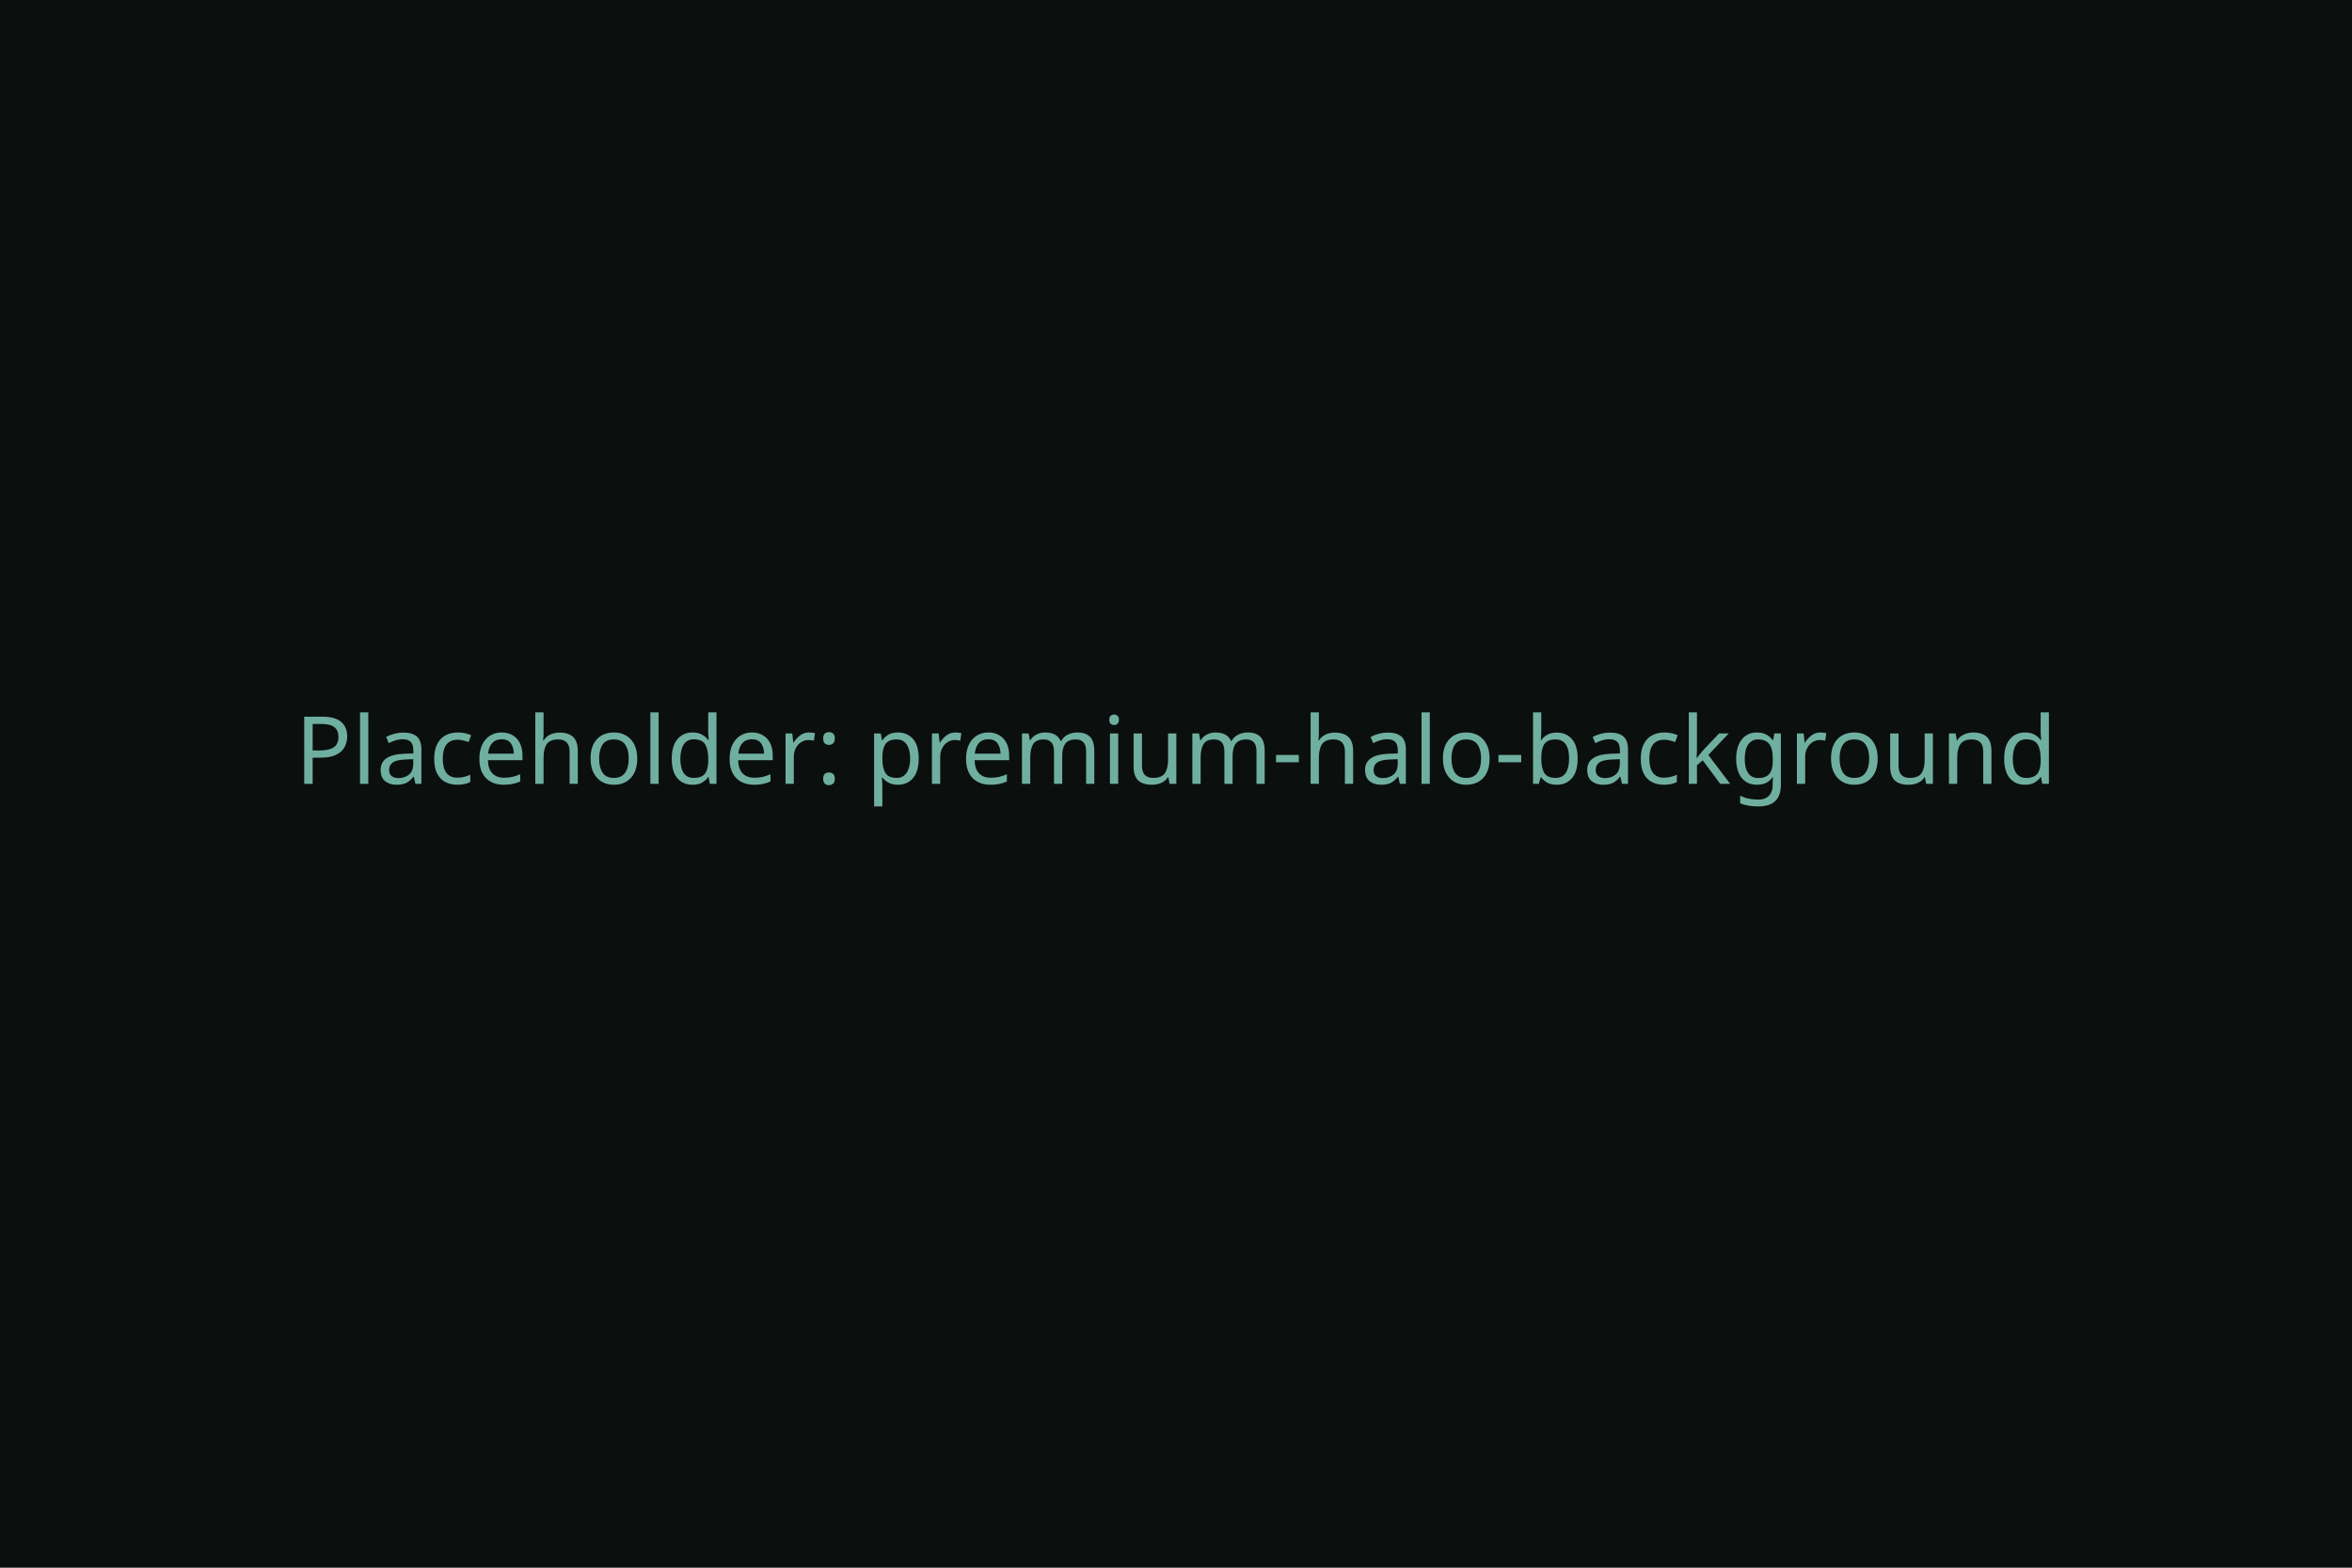
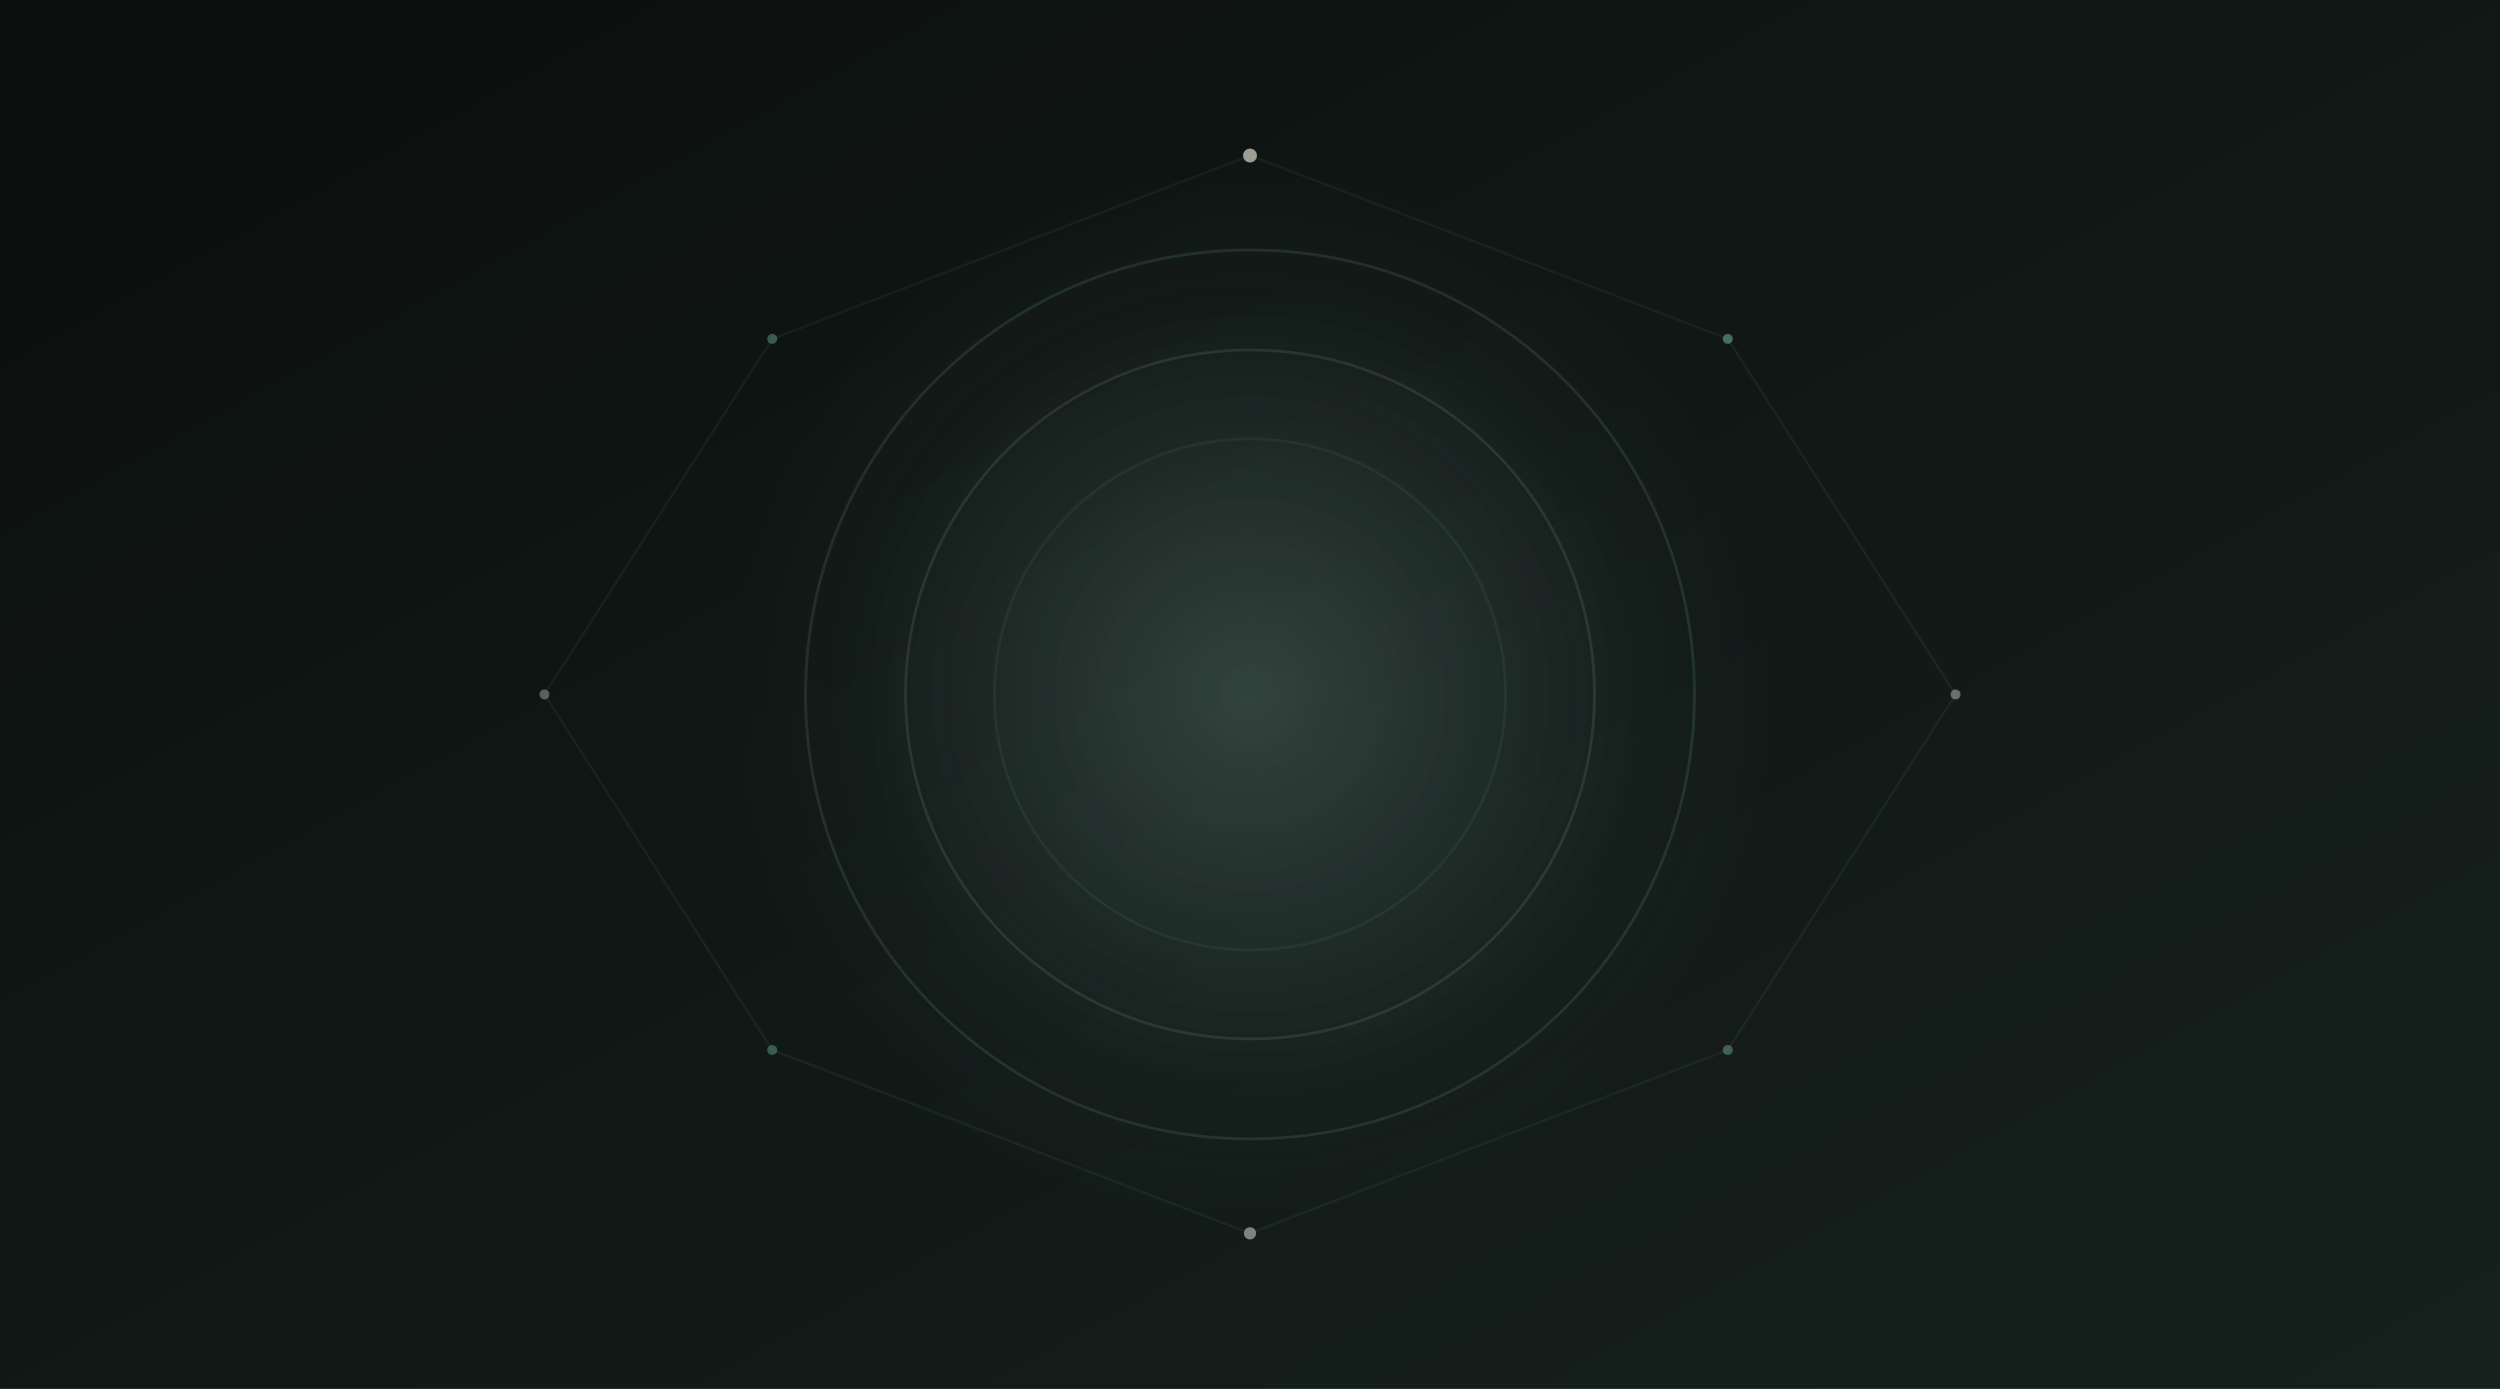
- <svg xmlns="http://www.w3.org/2000/svg" viewBox="0 0 600 400">
-   <rect width="600" height="400" fill="#0B0F0E" />
-   <text x="300" y="200" text-anchor="middle" fill="#6FAF9F" font-size="24" font-family="sans-serif">Placeholder: premium-halo-background</text>
+ <svg xmlns="http://www.w3.org/2000/svg" viewBox="0 0 900 500" fill="none">
+   <defs>
+     <linearGradient id="premiumBase" x1="0" y1="0" x2="1" y2="1">
+       <stop offset="0%" stop-color="#0B0F0E" />
+       <stop offset="100%" stop-color="#16211D" />
+     </linearGradient>
+     <radialGradient id="premiumGlow" cx="50%" cy="50%" r="50%">
+       <stop offset="0%" stop-color="#6FAF9F" stop-opacity="0.18" />
+       <stop offset="60%" stop-color="#6FAF9F" stop-opacity="0.06" />
+       <stop offset="100%" stop-color="#6FAF9F" stop-opacity="0" />
+     </radialGradient>
+     <radialGradient id="ivoryGlow" cx="50%" cy="50%" r="50%">
+       <stop offset="0%" stop-color="#F2EEE5" stop-opacity="0.08" />
+       <stop offset="100%" stop-color="#F2EEE5" stop-opacity="0" />
+     </radialGradient>
+   </defs>
+   <rect width="900" height="500" fill="url(#premiumBase)" />
+   <circle cx="450" cy="250" r="190" fill="url(#premiumGlow)" />
+   <circle cx="450" cy="250" r="140" fill="url(#ivoryGlow)" />
+   <circle cx="450" cy="250" r="160" stroke="#6FAF9F" stroke-opacity="0.16" />
+   <circle cx="450" cy="250" r="124" stroke="#EDE8DE" stroke-opacity="0.10" />
+   <circle cx="450" cy="250" r="92" stroke="#6FAF9F" stroke-opacity="0.08" />
+   <circle cx="450" cy="56" r="2.5" fill="#EDE8DE" fill-opacity="0.64" />
+   <circle cx="622" cy="122" r="1.8" fill="#6FAF9F" fill-opacity="0.56" />
+   <circle cx="704" cy="250" r="1.8" fill="#EDE8DE" fill-opacity="0.40" />
+   <circle cx="622" cy="378" r="1.8" fill="#6FAF9F" fill-opacity="0.46" />
+   <circle cx="450" cy="444" r="2.2" fill="#EDE8DE" fill-opacity="0.50" />
+   <circle cx="278" cy="378" r="1.8" fill="#6FAF9F" fill-opacity="0.42" />
+   <circle cx="196" cy="250" r="1.8" fill="#EDE8DE" fill-opacity="0.34" />
+   <circle cx="278" cy="122" r="1.8" fill="#6FAF9F" fill-opacity="0.44" />
+   <g stroke="#6FAF9F" stroke-opacity="0.08" stroke-width="0.9">
+     <line x1="450" y1="56" x2="622" y2="122" />
+     <line x1="622" y1="122" x2="704" y2="250" />
+     <line x1="704" y1="250" x2="622" y2="378" />
+     <line x1="622" y1="378" x2="450" y2="444" />
+     <line x1="450" y1="444" x2="278" y2="378" />
+     <line x1="278" y1="378" x2="196" y2="250" />
+     <line x1="196" y1="250" x2="278" y2="122" />
+     <line x1="278" y1="122" x2="450" y2="56" />
+   </g>
</svg>
